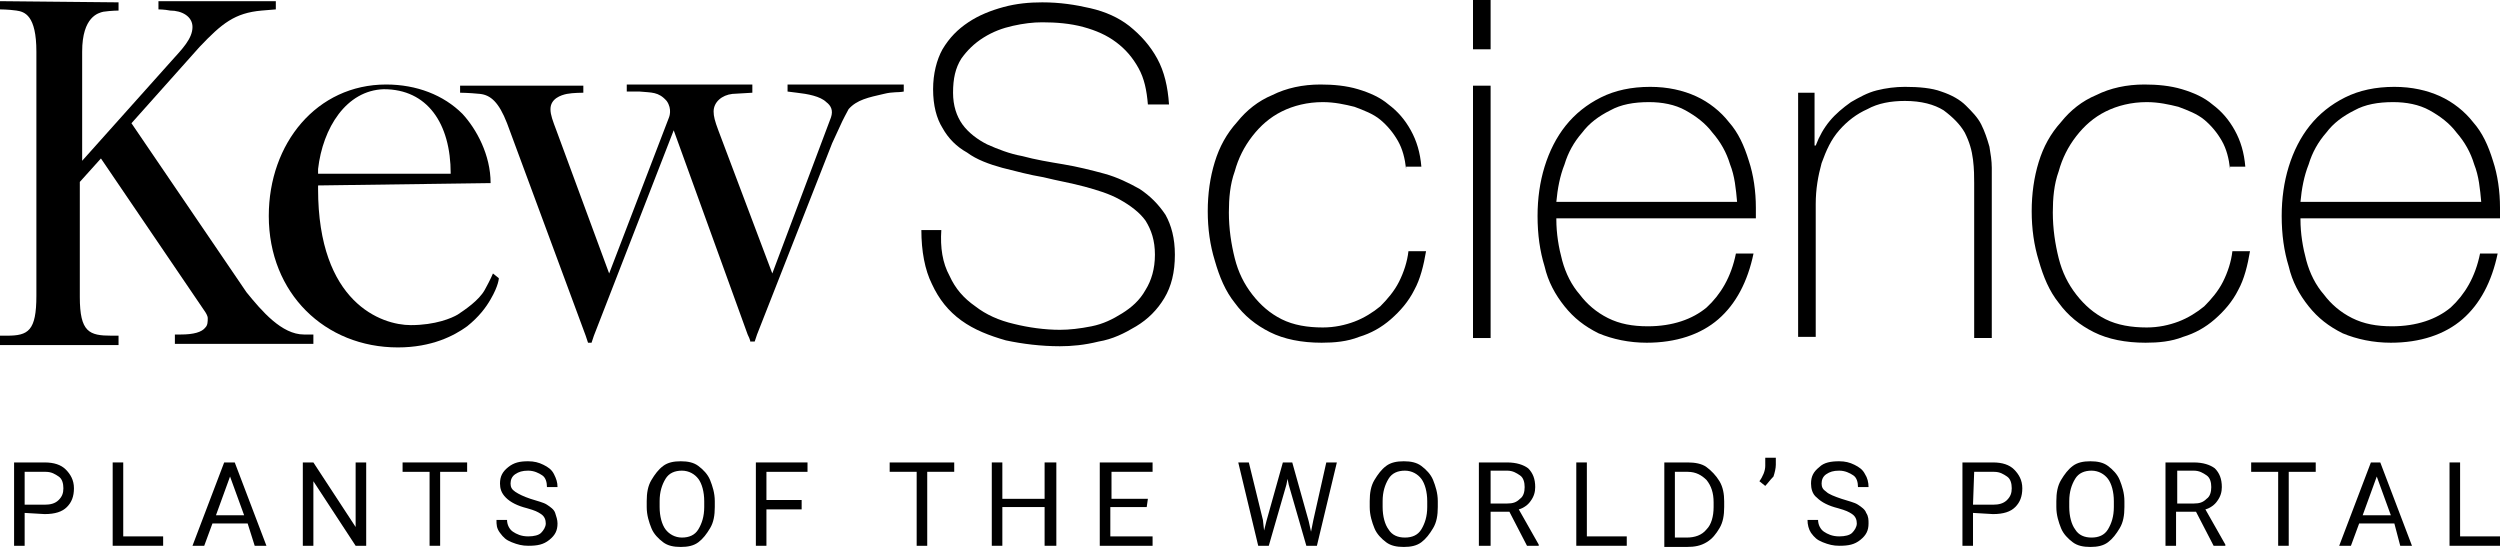
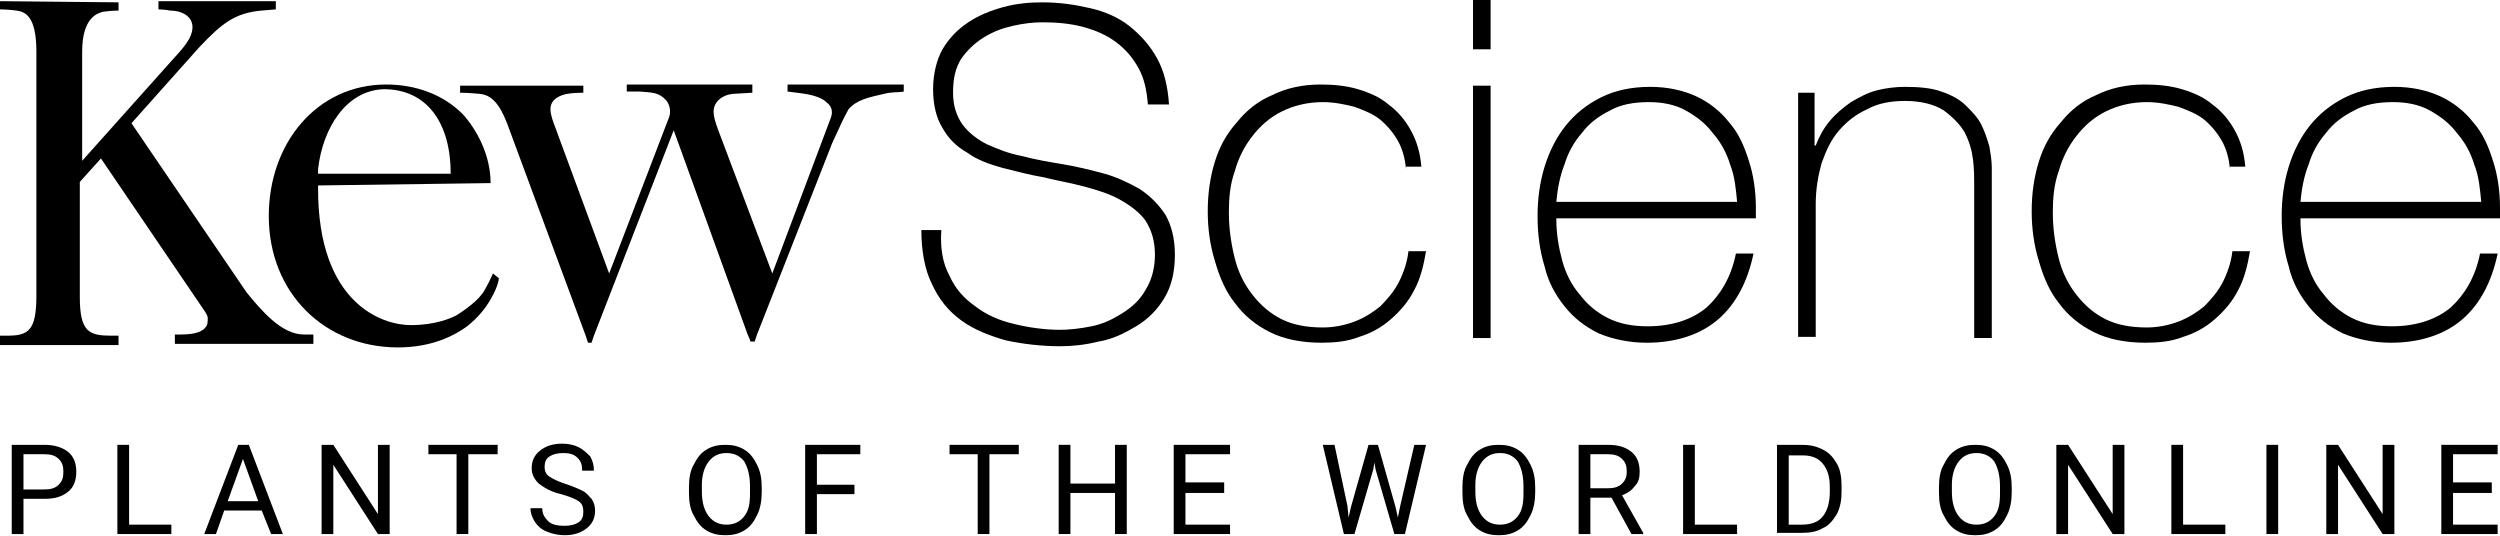
- <svg xmlns="http://www.w3.org/2000/svg" version="1.1" id="Layer_1" x="0px" y="0px" viewBox="-373 257.4 213 46.6" style="enable-background:new -373 257.4 213 46.6;" xml:space="preserve">
-   <path d="M-331.2,273c0-2.4-1.2-4.6-2.4-5.9c-1.6-1.6-3.9-2.5-6.5-2.5c-5.9,0-10,5-10,11.2c0,6.6,4.8,11.2,11,11.2  c2.9,0,4.8-1,5.9-1.8c1-0.8,1.6-1.6,2-2.3c0.7-1.2,0.7-1.8,0.7-1.8l-0.5-0.4c0,0-0.2,0.5-0.7,1.4c-0.5,0.9-1.7,1.7-2.3,2.1  c-0.5,0.3-1.9,0.9-4,0.9c-2.5,0-7.9-1.9-7.9-11.6v-0.3L-331.2,273L-331.2,273 M-334.6,272.2h-11.3v-0.4c0.4-3.5,2.4-6.7,5.6-6.8  C-336.6,265-334.6,267.9-334.6,272.2" />
-   <path d="M-305.9,264.6v0.6l0.8,0.1c0.9,0.1,2,0.3,2.5,0.8c0.4,0.3,0.6,0.7,0.4,1.3l-5,13.3l-4.6-12.2c-0.3-0.8-0.4-1.2-0.4-1.6  c0-0.8,0.7-1.4,1.6-1.5l1.7-0.1v-0.7h-10.7v0.6h1.1c1,0.1,1.6,0,2.3,0.8c0.5,0.7,0.2,1.4,0.2,1.4l-5.1,13.3l-4.5-12.2  c-0.3-0.8-0.5-1.3-0.5-1.8c0-0.9,0.9-1.2,1.4-1.3s1.4-0.1,1.4-0.1v-0.6h-10.5v0.6c0,0,0.7,0,1.7,0.1c0.9,0.1,1.6,0.7,2.3,2.5  l6.7,18.1l0.2,0.6h0.3l0.2-0.6l6.8-17.5l6.3,17.4c0,0,0.3,0.6,0.2,0.6h0.4l0.2-0.6l6.4-16.3l0.6-1.3c0.4-0.9,0.6-1.2,0.8-1.6  c0.7-0.8,1.7-1,3-1.3c0.8-0.2,1.2-0.1,1.7-0.2v-0.6H-305.9z" />
-   <path d="M-347.1,285.9c-1.9,0-3.6-2-4.9-3.6l-9.8-14.4l5.8-6.5c1.9-2,3-2.9,5.3-3.1l1.2-0.1v-0.7h-10v0.7c0,0,0.5,0,1,0.1  c1,0,1.9,0.5,1.9,1.4c0,1-0.9,1.9-1.8,2.9l-7.6,8.5v-9.3c0-3,1.4-3.3,1.8-3.4c0.7-0.1,1.3-0.1,1.3-0.1v-0.7l-10.1-0.1v0.7  c0,0,0.7,0,1.4,0.1c0.7,0.1,1.7,0.4,1.7,3.5v20.8c0,3-0.7,3.4-2.5,3.4h-0.6v0.8h10.1V286h-0.6c-1.9,0-2.7-0.3-2.7-3.3v-9.8l1.8-2  l8.9,13.1c0,0,0.2,0.3,0.2,0.5c0,0.3,0,0.6-0.2,0.8c-0.3,0.4-1,0.6-2.1,0.6h-0.1c-0.3,0-0.4,0-0.4,0v0.8h11.8v-0.8H-347.1z" />
-   <path d="M-275.2,266.3c-0.1-1.2-0.3-2.2-0.8-3.1c-0.5-0.9-1.1-1.6-1.9-2.2c-0.8-0.6-1.7-1-2.8-1.3c-1.1-0.3-2.3-0.4-3.5-0.4  c-0.8,0-1.6,0.1-2.5,0.3c-0.9,0.2-1.7,0.5-2.5,1c-0.8,0.5-1.4,1.1-1.9,1.8c-0.5,0.8-0.7,1.7-0.7,2.9c0,1.1,0.3,2,0.8,2.7  c0.5,0.7,1.3,1.3,2.1,1.7c0.9,0.4,1.9,0.8,3,1c1.1,0.3,2.3,0.5,3.5,0.7c1.2,0.2,2.4,0.5,3.5,0.8c1.1,0.3,2.1,0.8,3,1.3  c0.9,0.6,1.6,1.3,2.2,2.2c0.5,0.9,0.8,2,0.8,3.4c0,1.5-0.3,2.7-0.9,3.7c-0.6,1-1.4,1.8-2.4,2.4c-1,0.6-2,1.1-3.2,1.3  c-1.2,0.3-2.3,0.4-3.3,0.4c-1.6,0-3.2-0.2-4.6-0.5c-1.4-0.4-2.7-0.9-3.8-1.7c-1.1-0.8-1.9-1.8-2.5-3.1c-0.6-1.2-0.9-2.8-0.9-4.6h1.7  c-0.1,1.5,0.1,2.8,0.7,3.9c0.5,1.1,1.2,1.9,2.2,2.6c0.9,0.7,2,1.2,3.3,1.5c1.2,0.3,2.6,0.5,3.9,0.5c0.8,0,1.7-0.1,2.7-0.3  c1-0.2,1.8-0.6,2.6-1.1c0.8-0.5,1.5-1.1,2-2c0.5-0.8,0.8-1.8,0.8-3c0-1.2-0.3-2.1-0.8-2.9c-0.5-0.7-1.3-1.3-2.2-1.8s-1.9-0.8-3-1.1  c-1.1-0.3-2.3-0.5-3.5-0.8c-1.2-0.2-2.3-0.5-3.5-0.8c-1.1-0.3-2.2-0.7-3-1.3c-0.9-0.5-1.6-1.2-2.1-2.1c-0.5-0.8-0.8-1.9-0.8-3.3  c0-1.3,0.3-2.5,0.8-3.4c0.6-1,1.3-1.7,2.2-2.3c0.9-0.6,1.9-1,3-1.3c1.1-0.3,2.2-0.4,3.3-0.4c1.5,0,2.8,0.2,4.1,0.5  c1.3,0.3,2.4,0.8,3.3,1.5c1,0.8,1.8,1.7,2.4,2.8s0.9,2.4,1,3.9H-275.2z" />
-   <path d="M-253.2,271.8c-0.1-0.9-0.3-1.7-0.7-2.4s-0.9-1.3-1.5-1.8s-1.4-0.8-2.2-1.1c-0.8-0.2-1.7-0.4-2.7-0.4  c-1.3,0-2.5,0.3-3.5,0.8s-1.8,1.2-2.5,2.1s-1.2,1.9-1.5,3c-0.4,1.1-0.5,2.3-0.5,3.5c0,1.4,0.2,2.7,0.5,3.9s0.8,2.2,1.5,3.1  s1.5,1.6,2.5,2.1s2.2,0.7,3.5,0.7c1,0,1.9-0.2,2.7-0.5c0.8-0.3,1.6-0.8,2.2-1.3c0.6-0.6,1.2-1.3,1.6-2.1c0.4-0.8,0.7-1.7,0.8-2.6  h1.5c-0.2,1.2-0.5,2.4-1,3.3c-0.5,1-1.2,1.8-2,2.5c-0.8,0.7-1.7,1.2-2.7,1.5c-1,0.4-2.1,0.5-3.2,0.5c-1.7,0-3.2-0.3-4.4-0.9  c-1.2-0.6-2.2-1.4-3-2.5c-0.8-1-1.3-2.2-1.7-3.6c-0.4-1.3-0.6-2.7-0.6-4.2s0.2-2.9,0.6-4.2c0.4-1.3,1-2.4,1.9-3.4  c0.8-1,1.8-1.8,3-2.3c1.2-0.6,2.6-0.9,4.1-0.9c1.1,0,2.2,0.1,3.2,0.4c1,0.3,1.9,0.7,2.6,1.3c0.8,0.6,1.4,1.3,1.9,2.2  s0.8,1.9,0.9,3.1h-1.3V271.8z" />
-   <path d="M-247.5,257.4h1.5v4.2h-1.5V257.4z M-247.5,264.7h1.5v21.5h-1.5V264.7z" />
-   <path d="M-240.4,275.9v0.2c0,1.2,0.2,2.4,0.5,3.5c0.3,1.1,0.8,2.1,1.5,2.9c0.6,0.8,1.4,1.5,2.4,2s2.1,0.7,3.4,0.7  c2.1,0,3.8-0.6,5-1.6c1.2-1.1,2.1-2.6,2.5-4.6h1.5c-0.5,2.4-1.5,4.3-3,5.6c-1.5,1.3-3.6,2-6.1,2c-1.5,0-2.9-0.3-4.1-0.8  c-1.2-0.6-2.1-1.3-2.9-2.3c-0.8-1-1.4-2.1-1.7-3.4c-0.4-1.3-0.6-2.7-0.6-4.3c0-1.5,0.2-2.9,0.6-4.2c0.4-1.3,1-2.5,1.8-3.5  s1.8-1.8,3-2.4c1.2-0.6,2.6-0.9,4.2-0.9c1.5,0,2.8,0.3,3.9,0.8c1.1,0.5,2.1,1.3,2.8,2.2c0.8,0.9,1.3,2,1.7,3.3  c0.4,1.2,0.6,2.6,0.6,4c0,0.1,0,0.3,0,0.5c0,0.2,0,0.3,0,0.4h-17V275.9z M-225,274.6c-0.1-1.1-0.2-2.2-0.6-3.2  c-0.3-1-0.8-1.9-1.5-2.7c-0.6-0.8-1.4-1.4-2.3-1.9c-0.9-0.5-2-0.7-3.1-0.7c-1.3,0-2.4,0.2-3.3,0.7c-1,0.5-1.8,1.1-2.4,1.9  c-0.7,0.8-1.2,1.7-1.5,2.7c-0.4,1-0.6,2.1-0.7,3.2H-225z" />
-   <path d="M-219.9,265.3h1.5v4.5h0.1c0.3-0.8,0.7-1.5,1.2-2.1c0.5-0.6,1.1-1.1,1.8-1.6c0.7-0.4,1.4-0.8,2.2-1c0.8-0.2,1.6-0.3,2.4-0.3  c1.2,0,2.3,0.1,3.1,0.4c0.9,0.3,1.6,0.7,2.1,1.2s1,1,1.3,1.6s0.5,1.2,0.7,1.9c0.1,0.6,0.2,1.2,0.2,1.8c0,0.6,0,1.1,0,1.5v13h-1.5  V273c0-0.5,0-1.2-0.1-2c-0.1-0.8-0.3-1.5-0.7-2.3c-0.4-0.7-1-1.3-1.8-1.9c-0.8-0.5-1.9-0.8-3.3-0.8c-1.2,0-2.3,0.2-3.2,0.7  c-0.9,0.4-1.7,1-2.4,1.8c-0.7,0.8-1.1,1.7-1.5,2.8c-0.3,1.1-0.5,2.2-0.5,3.5v11.3h-1.5v-20.8H-219.9z" />
-   <path d="M-183,271.8c-0.1-0.9-0.3-1.7-0.7-2.4s-0.9-1.3-1.5-1.8s-1.4-0.8-2.2-1.1c-0.8-0.2-1.7-0.4-2.7-0.4c-1.3,0-2.5,0.3-3.5,0.8  s-1.8,1.2-2.5,2.1s-1.2,1.9-1.5,3c-0.4,1.1-0.5,2.3-0.5,3.5c0,1.4,0.2,2.7,0.5,3.9s0.8,2.2,1.5,3.1s1.5,1.6,2.5,2.1s2.2,0.7,3.5,0.7  c1,0,1.9-0.2,2.7-0.5c0.8-0.3,1.6-0.8,2.2-1.3c0.6-0.6,1.2-1.3,1.6-2.1c0.4-0.8,0.7-1.7,0.8-2.6h1.5c-0.2,1.2-0.5,2.4-1,3.3  c-0.5,1-1.2,1.8-2,2.5c-0.8,0.7-1.7,1.2-2.7,1.5c-1,0.4-2.1,0.5-3.2,0.5c-1.7,0-3.2-0.3-4.4-0.9c-1.2-0.6-2.2-1.4-3-2.5  c-0.8-1-1.3-2.2-1.7-3.6c-0.4-1.3-0.6-2.7-0.6-4.2s0.2-2.9,0.6-4.2c0.4-1.3,1-2.4,1.9-3.4c0.8-1,1.8-1.8,3-2.3  c1.2-0.6,2.6-0.9,4.1-0.9c1.1,0,2.2,0.1,3.2,0.4c1,0.3,1.9,0.7,2.6,1.3c0.8,0.6,1.4,1.3,1.9,2.2s0.8,1.9,0.9,3.1h-1.3V271.8z" />
-   <path d="M-177,275.9v0.2c0,1.2,0.2,2.4,0.5,3.5c0.3,1.1,0.8,2.1,1.5,2.9c0.6,0.8,1.4,1.5,2.4,2s2.1,0.7,3.4,0.7c2.1,0,3.8-0.6,5-1.6  c1.2-1.1,2.1-2.6,2.5-4.6h1.5c-0.5,2.4-1.5,4.3-3,5.6c-1.5,1.3-3.6,2-6.1,2c-1.5,0-2.9-0.3-4.1-0.8c-1.2-0.6-2.1-1.3-2.9-2.3  c-0.8-1-1.4-2.1-1.7-3.4c-0.4-1.3-0.6-2.7-0.6-4.3c0-1.5,0.2-2.9,0.6-4.2c0.4-1.3,1-2.5,1.8-3.5s1.8-1.8,3-2.4  c1.2-0.6,2.6-0.9,4.2-0.9c1.5,0,2.8,0.3,3.9,0.8c1.1,0.5,2.1,1.3,2.8,2.2c0.8,0.9,1.3,2,1.7,3.3c0.4,1.2,0.6,2.6,0.6,4  c0,0.1,0,0.3,0,0.5c0,0.2,0,0.3,0,0.4h-17V275.9z M-161.6,274.6c-0.1-1.1-0.2-2.2-0.6-3.2c-0.3-1-0.8-1.9-1.5-2.7  c-0.6-0.8-1.4-1.4-2.3-1.9c-0.9-0.5-2-0.7-3.1-0.7c-1.3,0-2.4,0.2-3.3,0.7c-1,0.5-1.8,1.1-2.4,1.9c-0.7,0.8-1.2,1.7-1.5,2.7  c-0.4,1-0.6,2.1-0.7,3.2H-161.6z" />
+ <svg xmlns="http://www.w3.org/2000/svg" version="1.1" id="Layer_1" x="0px" y="0px" viewBox="0 0 213 45.6" style="enable-background:new 0 0 213 45.6;" xml:space="preserve">
  <g>
-     <path d="M-370.9,301.1v2.8h-0.9v-7.1h2.6c0.8,0,1.4,0.2,1.8,0.6s0.7,0.9,0.7,1.6c0,0.7-0.2,1.2-0.6,1.6c-0.4,0.4-1,0.6-1.9,0.6   L-370.9,301.1L-370.9,301.1z M-370.9,300.4h1.7c0.5,0,0.9-0.1,1.2-0.4c0.3-0.3,0.4-0.6,0.4-1c0-0.4-0.1-0.8-0.4-1   c-0.3-0.2-0.6-0.4-1.1-0.4h-1.8V300.4z" />
-     <path d="M-362.5,303.1h3.4v0.8h-4.3v-7.1h0.9V303.1z" />
-     <path d="M-351.9,302h-3l-0.7,1.9h-1l2.7-7.1h0.9l2.7,7.1h-1L-351.9,302z M-354.6,301.3h2.4l-1.2-3.3L-354.6,301.3z" />
-     <path d="M-341.8,303.9h-0.9l-3.6-5.5v5.5h-0.9v-7.1h0.9l3.6,5.5v-5.5h0.9V303.9z" />
-     <path d="M-333.2,297.6h-2.3v6.3h-0.9v-6.3h-2.3v-0.8h5.5V297.6z" />
-     <path d="M-328.1,300.7c-0.8-0.2-1.4-0.5-1.8-0.9s-0.5-0.8-0.5-1.2c0-0.6,0.2-1,0.7-1.4s1-0.5,1.7-0.5c0.5,0,0.9,0.1,1.3,0.3   c0.4,0.2,0.7,0.4,0.9,0.8c0.2,0.4,0.3,0.7,0.3,1.1h-0.9c0-0.4-0.1-0.8-0.4-1c-0.3-0.2-0.7-0.4-1.2-0.4s-0.8,0.1-1.1,0.3   c-0.3,0.2-0.4,0.5-0.4,0.8c0,0.3,0.1,0.5,0.4,0.7c0.3,0.2,0.7,0.4,1.3,0.6c0.6,0.2,1.1,0.3,1.4,0.5c0.3,0.2,0.6,0.4,0.7,0.7   c0.1,0.3,0.2,0.6,0.2,0.9c0,0.6-0.2,1-0.7,1.4s-1,0.5-1.8,0.5c-0.5,0-0.9-0.1-1.4-0.3c-0.5-0.2-0.7-0.4-1-0.8   c-0.3-0.4-0.3-0.7-0.3-1.1h0.9c0,0.4,0.2,0.8,0.5,1c0.3,0.2,0.7,0.4,1.3,0.4c0.5,0,0.9-0.1,1.1-0.3c0.2-0.2,0.4-0.5,0.4-0.8   c0-0.3-0.1-0.6-0.4-0.8C-327.2,301-327.4,300.9-328.1,300.7z" />
-     <path d="M-312.1,300.6c0,0.7-0.1,1.3-0.4,1.8s-0.6,0.9-1,1.2c-0.4,0.3-0.9,0.4-1.5,0.4s-1.1-0.1-1.5-0.4c-0.4-0.3-0.8-0.7-1-1.2   s-0.4-1.1-0.4-1.8v-0.5c0-0.7,0.1-1.3,0.4-1.8s0.6-0.9,1-1.2c0.4-0.3,0.9-0.4,1.5-0.4s1.1,0.1,1.5,0.4c0.4,0.3,0.8,0.7,1,1.2   s0.4,1.1,0.4,1.8V300.6z M-313,300.1c0-0.8-0.2-1.5-0.5-1.9c-0.3-0.4-0.8-0.7-1.4-0.7s-1.1,0.2-1.4,0.7c-0.3,0.5-0.5,1.1-0.5,1.9   v0.5c0,0.8,0.2,1.5,0.5,1.9c0.3,0.4,0.8,0.7,1.4,0.7s1.1-0.2,1.4-0.7s0.5-1.1,0.5-1.9V300.1z" />
-     <path d="M-304.7,300.8h-3v3.1h-0.9v-7.1h4.4v0.8h-3.5v2.4h3V300.8z" />
-     <path d="M-291.7,297.6h-2.3v6.3h-0.9v-6.3h-2.3v-0.8h5.5C-291.7,296.8-291.7,297.6-291.7,297.6z" />
-     <path d="M-283,303.9h-1v-3.3h-3.6v3.3h-0.9v-7.1h0.9v3.1h3.6v-3.1h1V303.9z" />
-     <path d="M-275.3,300.6h-3.1v2.5h3.6v0.8h-4.5v-7.1h4.5v0.8h-3.5v2.3h3.1L-275.3,300.6L-275.3,300.6z" />
-     <path d="M-265.4,301.7l0.1,0.9l0.2-0.8l1.4-5h0.8l1.4,5l0.2,0.9l0.2-1l1.1-4.9h0.9l-1.7,7.1h-0.9l-1.5-5.2l-0.1-0.5l-0.1,0.5   l-1.5,5.2h-0.9l-1.7-7.1h0.9L-265.4,301.7z" />
-     <path d="M-250.5,300.6c0,0.7-0.1,1.3-0.4,1.8c-0.3,0.5-0.6,0.9-1,1.2c-0.4,0.3-0.9,0.4-1.5,0.4c-0.6,0-1.1-0.1-1.5-0.4   c-0.4-0.3-0.8-0.7-1-1.2c-0.2-0.5-0.4-1.1-0.4-1.8v-0.5c0-0.7,0.1-1.3,0.4-1.8c0.3-0.5,0.6-0.9,1-1.2c0.4-0.3,0.9-0.4,1.5-0.4   c0.6,0,1.1,0.1,1.5,0.4c0.4,0.3,0.8,0.7,1,1.2c0.2,0.5,0.4,1.1,0.4,1.8V300.6z M-251.4,300.1c0-0.8-0.2-1.5-0.5-1.9   c-0.3-0.4-0.8-0.7-1.4-0.7s-1.1,0.2-1.4,0.7c-0.3,0.5-0.5,1.1-0.5,1.9v0.5c0,0.8,0.2,1.5,0.5,1.9c0.3,0.5,0.8,0.7,1.4,0.7   s1.1-0.2,1.4-0.7c0.3-0.5,0.5-1.1,0.5-1.9V300.1z" />
-     <path d="M-244.4,301h-1.6v2.9h-1v-7.1h2.4c0.8,0,1.4,0.2,1.8,0.5c0.4,0.4,0.6,0.9,0.6,1.6c0,0.4-0.1,0.8-0.4,1.2   c-0.2,0.3-0.6,0.6-1,0.7l1.7,3v0.1h-1L-244.4,301z M-246,300.3h1.4c0.5,0,0.8-0.1,1.1-0.4c0.3-0.2,0.4-0.6,0.4-1s-0.1-0.8-0.4-1   c-0.3-0.2-0.6-0.4-1.1-0.4h-1.4V300.3z" />
-     <path d="M-237.8,303.1h3.4v0.8h-4.3v-7.1h0.9L-237.8,303.1L-237.8,303.1z" />
-     <path d="M-231.2,303.9v-7.1h2c0.6,0,1.2,0.1,1.6,0.4c0.4,0.3,0.8,0.7,1.1,1.2s0.4,1.1,0.4,1.7v0.5c0,0.7-0.1,1.3-0.4,1.8   c-0.3,0.5-0.6,0.9-1.1,1.2c-0.5,0.3-1,0.4-1.7,0.4h-1.9V303.9z M-230.3,297.6v5.6h1c0.7,0,1.3-0.2,1.7-0.7c0.4-0.4,0.6-1.1,0.6-1.9   v-0.4c0-0.8-0.2-1.4-0.6-1.9c-0.4-0.4-0.9-0.7-1.6-0.7C-229.2,297.6-230.3,297.6-230.3,297.6z" />
-     <path d="M-222.6,298.8l-0.5-0.4c0.3-0.4,0.5-0.9,0.5-1.3v-0.7h0.9v0.6c0,0.3-0.1,0.7-0.2,1C-222.2,298.3-222.4,298.6-222.6,298.8z" />
-     <path d="M-216.4,300.7c-0.8-0.2-1.4-0.5-1.8-0.9c-0.4-0.3-0.5-0.8-0.5-1.2c0-0.6,0.2-1,0.7-1.4c0.4-0.4,1-0.5,1.7-0.5   c0.5,0,0.9,0.1,1.3,0.3c0.4,0.2,0.7,0.4,0.9,0.8c0.2,0.3,0.3,0.7,0.3,1.1h-0.9c0-0.4-0.1-0.8-0.4-1c-0.3-0.2-0.7-0.4-1.2-0.4   s-0.8,0.1-1.1,0.3s-0.4,0.5-0.4,0.8c0,0.3,0.1,0.5,0.4,0.7c0.2,0.2,0.7,0.4,1.3,0.6c0.6,0.2,1.1,0.3,1.4,0.5   c0.3,0.2,0.6,0.4,0.7,0.7c0.2,0.3,0.2,0.6,0.2,0.9c0,0.6-0.2,1-0.7,1.4s-1,0.5-1.8,0.5c-0.5,0-0.9-0.1-1.4-0.3   c-0.5-0.2-0.7-0.4-1-0.8c-0.2-0.3-0.3-0.7-0.3-1.1h0.9c0,0.4,0.2,0.8,0.5,1c0.3,0.2,0.7,0.4,1.3,0.4c0.5,0,0.9-0.1,1.1-0.3   s0.4-0.5,0.4-0.8c0-0.3-0.1-0.6-0.4-0.8C-215.5,301-215.7,300.9-216.4,300.7z" />
-     <path d="M-204.9,301.1v2.8h-0.9v-7.1h2.6c0.8,0,1.4,0.2,1.8,0.6c0.4,0.4,0.7,0.9,0.7,1.6c0,0.7-0.2,1.2-0.6,1.6   c-0.4,0.4-1,0.6-1.9,0.6L-204.9,301.1L-204.9,301.1z M-204.9,300.4h1.7c0.5,0,0.9-0.1,1.2-0.4c0.3-0.3,0.4-0.6,0.4-1   c0-0.4-0.1-0.8-0.4-1c-0.3-0.2-0.6-0.4-1.1-0.4h-1.7L-204.9,300.4L-204.9,300.4z" />
-     <path d="M-192,300.6c0,0.7-0.1,1.3-0.4,1.8s-0.6,0.9-1,1.2c-0.4,0.3-0.9,0.4-1.5,0.4s-1.1-0.1-1.5-0.4c-0.4-0.3-0.8-0.7-1-1.2   s-0.4-1.1-0.4-1.8v-0.5c0-0.7,0.1-1.3,0.4-1.8s0.6-0.9,1-1.2c0.4-0.3,0.9-0.4,1.5-0.4s1.1,0.1,1.5,0.4c0.4,0.3,0.8,0.7,1,1.2   s0.4,1.1,0.4,1.8V300.6z M-192.9,300.1c0-0.8-0.2-1.5-0.5-1.9c-0.3-0.4-0.8-0.7-1.4-0.7c-0.6,0-1.1,0.2-1.4,0.7   c-0.3,0.5-0.5,1.1-0.5,1.9v0.5c0,0.8,0.2,1.5,0.5,1.9c0.3,0.5,0.8,0.7,1.4,0.7c0.6,0,1.1-0.2,1.4-0.7s0.5-1.1,0.5-1.9V300.1z" />
-     <path d="M-185.9,301h-1.7v2.9h-0.9v-7.1h2.4c0.8,0,1.4,0.2,1.8,0.5c0.4,0.4,0.6,0.9,0.6,1.6c0,0.4-0.1,0.8-0.4,1.2   c-0.2,0.3-0.6,0.6-1,0.7l1.7,3v0.1h-1L-185.9,301z M-187.5,300.3h1.4c0.5,0,0.8-0.1,1.1-0.4c0.3-0.2,0.4-0.6,0.4-1s-0.1-0.8-0.4-1   c-0.3-0.2-0.6-0.4-1.1-0.4h-1.4V300.3z" />
-     <path d="M-175.7,297.6h-2.3v6.3h-0.9v-6.3h-2.3v-0.8h5.5V297.6z" />
-     <path d="M-169,302h-3l-0.7,1.9h-1l2.7-7.1h0.8l2.7,7.1h-1L-169,302z M-171.7,301.3h2.4l-1.2-3.3L-171.7,301.3z" />
-     <path d="M-163.4,303.1h3.4v0.8h-4.3v-7.1h0.9L-163.4,303.1L-163.4,303.1z" />
+     <path d="M2,42.5v3H1v-7.6h2.8c0.8,0,1.5,0.2,2,0.6c0.5,0.4,0.7,1,0.7,1.7c0,0.7-0.2,1.3-0.7,1.7c-0.5,0.4-1.1,0.6-2,0.6H2z M2,41.7   h1.8c0.5,0,0.9-0.1,1.2-0.4c0.3-0.3,0.4-0.6,0.4-1.1c0-0.5-0.1-0.8-0.4-1.1c-0.3-0.3-0.7-0.4-1.2-0.4H2V41.7z" />
+     <path d="M11,44.7h3.6v0.8H10v-7.6h1V44.7z" />
+     <path d="M22.3,43.5h-3.2l-0.7,2h-1l2.9-7.6h0.9l2.9,7.6h-1L22.3,43.5z M19.4,42.7H22l-1.3-3.6L19.4,42.7z" />
+     <path d="M33.2,45.5h-1l-3.8-5.9v5.9h-1v-7.6h1l3.8,5.9v-5.9h1V45.5z" />
+     <path d="M42.3,38.7h-2.4v6.8h-1v-6.8h-2.4v-0.8h5.9V38.7z" />
+     <path d="M47.8,42.1c-0.9-0.2-1.5-0.6-1.9-0.9c-0.4-0.4-0.6-0.8-0.6-1.3c0-0.6,0.2-1.1,0.7-1.5c0.5-0.4,1.1-0.6,1.9-0.6   c0.5,0,1,0.1,1.4,0.3c0.4,0.2,0.7,0.5,1,0.8c0.2,0.4,0.3,0.7,0.3,1.2h-1c0-0.5-0.1-0.8-0.4-1.1c-0.3-0.3-0.7-0.4-1.2-0.4   c-0.5,0-0.9,0.1-1.2,0.3c-0.3,0.2-0.4,0.5-0.4,0.9c0,0.3,0.1,0.6,0.4,0.8c0.3,0.2,0.7,0.4,1.3,0.6c0.6,0.2,1.1,0.4,1.5,0.6   c0.4,0.2,0.6,0.5,0.8,0.7c0.2,0.3,0.3,0.6,0.3,1c0,0.6-0.2,1.1-0.7,1.5c-0.5,0.4-1.1,0.6-1.9,0.6c-0.5,0-1-0.1-1.5-0.3   c-0.5-0.2-0.8-0.5-1-0.8c-0.2-0.3-0.4-0.7-0.4-1.2h1c0,0.5,0.2,0.8,0.5,1.1c0.3,0.3,0.8,0.4,1.4,0.4c0.5,0,0.9-0.1,1.2-0.3   c0.3-0.2,0.4-0.5,0.4-0.9s-0.1-0.7-0.4-0.9S48.5,42.3,47.8,42.1z" />
+     <path d="M64.9,41.9c0,0.7-0.1,1.4-0.4,2c-0.3,0.6-0.6,1-1.1,1.3c-0.5,0.3-1,0.4-1.6,0.4c-0.6,0-1.1-0.1-1.6-0.4   c-0.5-0.3-0.8-0.7-1.1-1.3c-0.3-0.5-0.4-1.2-0.4-1.9v-0.5c0-0.7,0.1-1.4,0.4-1.9c0.3-0.6,0.6-1,1.1-1.3c0.5-0.3,1-0.4,1.6-0.4   c0.6,0,1.1,0.1,1.6,0.4c0.5,0.3,0.8,0.7,1.1,1.3c0.3,0.6,0.4,1.2,0.4,2V41.9z M63.9,41.4c0-0.9-0.2-1.6-0.5-2.1   c-0.4-0.5-0.9-0.7-1.5-0.7c-0.6,0-1.1,0.2-1.5,0.7c-0.4,0.5-0.6,1.2-0.6,2v0.6c0,0.9,0.2,1.6,0.6,2.1c0.4,0.5,0.9,0.7,1.5,0.7   c0.6,0,1.1-0.2,1.5-0.7c0.4-0.5,0.5-1.1,0.5-2V41.4z" />
+     <path d="M72.8,42.1h-3.2v3.4h-1v-7.6h4.7v0.8h-3.7v2.6h3.2V42.1z" />
+     <path d="M86.7,38.7h-2.4v6.8h-1v-6.8h-2.4v-0.8h5.9V38.7z" />
+     <path d="M96,45.5h-1V42h-3.8v3.5h-1v-7.6h1v3.3H95v-3.3h1V45.5z" />
+     <path d="M104.3,42H101v2.7h3.8v0.8H100v-7.6h4.8v0.8H101v2.4h3.3V42z" />
+     <path d="M114.8,43.1l0.1,1l0.2-0.9l1.5-5.3h0.8l1.5,5.3l0.2,0.9l0.2-1l1.2-5.2h1l-1.8,7.6h-0.9l-1.6-5.5l-0.1-0.6l-0.1,0.6   l-1.6,5.5h-0.9l-1.8-7.6h1L114.8,43.1z" />
+     <path d="M130.8,41.9c0,0.7-0.1,1.4-0.4,2c-0.3,0.6-0.6,1-1.1,1.3c-0.5,0.3-1,0.4-1.6,0.4c-0.6,0-1.1-0.1-1.6-0.4   c-0.5-0.3-0.8-0.7-1.1-1.3c-0.3-0.5-0.4-1.2-0.4-1.9v-0.5c0-0.7,0.1-1.4,0.4-1.9c0.3-0.6,0.6-1,1.1-1.3c0.5-0.3,1-0.4,1.6-0.4   c0.6,0,1.1,0.1,1.6,0.4c0.5,0.3,0.8,0.7,1.1,1.3c0.3,0.6,0.4,1.2,0.4,2V41.9z M129.8,41.4c0-0.9-0.2-1.6-0.5-2.1   c-0.4-0.5-0.9-0.7-1.5-0.7c-0.6,0-1.1,0.2-1.5,0.7c-0.4,0.5-0.6,1.2-0.6,2v0.6c0,0.9,0.2,1.6,0.6,2.1c0.4,0.5,0.9,0.7,1.5,0.7   c0.6,0,1.1-0.2,1.5-0.7c0.4-0.5,0.5-1.1,0.5-2V41.4z" />
+     <path d="M137.3,42.4h-1.8v3.1h-1v-7.6h2.5c0.9,0,1.5,0.2,2,0.6c0.5,0.4,0.7,1,0.7,1.7c0,0.5-0.1,0.9-0.4,1.2   c-0.3,0.4-0.6,0.6-1.1,0.8l1.8,3.2v0.1H139L137.3,42.4z M135.5,41.6h1.5c0.5,0,0.9-0.1,1.2-0.4c0.3-0.3,0.4-0.6,0.4-1   c0-0.5-0.1-0.8-0.4-1.1c-0.3-0.3-0.7-0.4-1.2-0.4h-1.5V41.6z" />
+     <path d="M144.4,44.7h3.6v0.8h-4.6v-7.6h1V44.7z" />
+     <path d="M151.4,45.5v-7.6h2.1c0.7,0,1.2,0.1,1.8,0.4s0.9,0.7,1.2,1.2c0.3,0.5,0.4,1.2,0.4,1.9v0.5c0,0.7-0.1,1.3-0.4,1.9   c-0.3,0.5-0.7,1-1.2,1.2c-0.5,0.3-1.1,0.4-1.8,0.4H151.4z M152.4,38.7v6h1.1c0.8,0,1.4-0.2,1.8-0.7c0.4-0.5,0.6-1.2,0.6-2.1v-0.4   c0-0.9-0.2-1.5-0.6-2c-0.4-0.5-1-0.7-1.7-0.7H152.4z" />
+     <path d="M171.4,41.9c0,0.7-0.1,1.4-0.4,2c-0.3,0.6-0.6,1-1.1,1.3c-0.5,0.3-1,0.4-1.6,0.4c-0.6,0-1.1-0.1-1.6-0.4   c-0.5-0.3-0.8-0.7-1.1-1.3c-0.3-0.5-0.4-1.2-0.4-1.9v-0.5c0-0.7,0.1-1.4,0.4-1.9c0.3-0.6,0.6-1,1.1-1.3c0.5-0.3,1-0.4,1.6-0.4   c0.6,0,1.1,0.1,1.6,0.4c0.5,0.3,0.8,0.7,1.1,1.3c0.3,0.6,0.4,1.2,0.4,2V41.9z M170.4,41.4c0-0.9-0.2-1.6-0.5-2.1   c-0.4-0.5-0.9-0.7-1.5-0.7c-0.6,0-1.1,0.2-1.5,0.7c-0.4,0.5-0.6,1.2-0.6,2v0.6c0,0.9,0.2,1.6,0.6,2.1c0.4,0.5,0.9,0.7,1.5,0.7   c0.6,0,1.1-0.2,1.5-0.7c0.4-0.5,0.5-1.1,0.5-2V41.4z" />
+     <path d="M181,45.5h-1l-3.8-5.9v5.9h-1v-7.6h1l3.8,5.9v-5.9h1V45.5z" />
+     <path d="M186,44.7h3.6v0.8H185v-7.6h1V44.7z" />
+     <path d="M194.1,45.5h-1v-7.6h1V45.5z" />
+     <path d="M204,45.5h-1l-3.8-5.9v5.9h-1v-7.6h1l3.8,5.9v-5.9h1V45.5z" />
+     <path d="M212.3,42H209v2.7h3.8v0.8H208v-7.6h4.8v0.8H209v2.4h3.3V42z" />
  </g>
+   <path d="M41.8,15.6c0-2.4-1.2-4.6-2.4-5.9c-1.6-1.6-3.9-2.5-6.5-2.5c-5.9,0-10,5-10,11.2c0,6.6,4.8,11.2,11,11.2  c2.9,0,4.8-1,5.9-1.8c1-0.8,1.6-1.6,2-2.3c0.7-1.2,0.7-1.8,0.7-1.8L42,23.3c0,0-0.2,0.5-0.7,1.4s-1.7,1.7-2.3,2.1  c-0.5,0.3-1.9,0.9-4,0.9c-2.5,0-7.9-1.9-7.9-11.6v-0.3L41.8,15.6L41.8,15.6 M38.4,14.8H27.1v-0.4c0.4-3.5,2.4-6.7,5.6-6.8  C36.4,7.6,38.4,10.5,38.4,14.8" />
+   <path d="M67.1,7.2v0.6l0.8,0.1c0.9,0.1,2,0.3,2.5,0.8C70.8,9,71,9.4,70.8,10l-5,13.3l-4.6-12.2c-0.3-0.8-0.4-1.2-0.4-1.6  c0-0.8,0.7-1.4,1.6-1.5l1.7-0.1V7.2H53.4v0.6h1.1c1,0.1,1.6,0,2.3,0.8C57.3,9.3,57,10,57,10l-5.1,13.3l-4.5-12.2  c-0.3-0.8-0.5-1.3-0.5-1.8c0-0.9,0.9-1.2,1.4-1.3c0.5-0.1,1.4-0.1,1.4-0.1V7.3H39.2v0.6c0,0,0.7,0,1.7,0.1c0.9,0.1,1.6,0.7,2.3,2.5  l6.7,18.1l0.2,0.6h0.3l0.2-0.6l6.8-17.5l6.3,17.4c0,0,0.3,0.6,0.2,0.6h0.4l0.2-0.6l6.4-16.3l0.6-1.3c0.4-0.9,0.6-1.2,0.8-1.6  c0.7-0.8,1.7-1,3-1.3c0.8-0.2,1.2-0.1,1.7-0.2V7.2L67.1,7.2L67.1,7.2z" />
+   <path d="M25.9,28.5c-1.9,0-3.6-2-4.9-3.6l-9.8-14.4L17,4c1.9-2,3-2.9,5.3-3.1l1.2-0.1V0.1h-10v0.7c0,0,0.5,0,1,0.1  c1,0,1.9,0.5,1.9,1.4c0,1-0.9,1.9-1.8,2.9L7,13.7V4.4c0-3,1.4-3.3,1.8-3.4c0.7-0.1,1.3-0.1,1.3-0.1V0.2L0,0.1v0.7c0,0,0.7,0,1.4,0.1  C2.1,1,3.1,1.3,3.1,4.4v20.8c0,3-0.7,3.4-2.5,3.4H0v0.8h10.1v-0.8H9.5c-1.9,0-2.7-0.3-2.7-3.3v-9.8l1.8-2l8.9,13.1  c0,0,0.2,0.3,0.2,0.5c0,0.3,0,0.6-0.2,0.8c-0.3,0.4-1,0.6-2.1,0.6h-0.1c-0.3,0-0.4,0-0.4,0v0.8h11.8v-0.8L25.9,28.5L25.9,28.5z" />
+   <path d="M97.8,8.9c-0.1-1.2-0.3-2.2-0.8-3.1s-1.1-1.6-1.9-2.2s-1.7-1-2.8-1.3C91.2,2,90,1.9,88.8,1.9c-0.8,0-1.6,0.1-2.5,0.3  c-0.9,0.2-1.7,0.5-2.5,1S82.4,4.3,81.9,5c-0.5,0.8-0.7,1.7-0.7,2.9c0,1.1,0.3,2,0.8,2.7s1.3,1.3,2.1,1.7c0.9,0.4,1.9,0.8,3,1  c1.1,0.3,2.3,0.5,3.5,0.7s2.4,0.5,3.5,0.8s2.1,0.8,3,1.3c0.9,0.6,1.6,1.3,2.2,2.2c0.5,0.9,0.8,2,0.8,3.4c0,1.5-0.3,2.7-0.9,3.7  s-1.4,1.8-2.4,2.4s-2,1.1-3.2,1.3c-1.2,0.3-2.3,0.4-3.3,0.4c-1.6,0-3.2-0.2-4.6-0.5c-1.4-0.4-2.7-0.9-3.8-1.7  c-1.1-0.8-1.9-1.8-2.5-3.1c-0.6-1.2-0.9-2.8-0.9-4.6h1.7c-0.1,1.5,0.1,2.8,0.7,3.9c0.5,1.1,1.2,1.9,2.2,2.6c0.9,0.7,2,1.2,3.3,1.5  c1.2,0.3,2.6,0.5,3.9,0.5c0.8,0,1.7-0.1,2.7-0.3c1-0.2,1.8-0.6,2.6-1.1c0.8-0.5,1.5-1.1,2-2c0.5-0.8,0.8-1.8,0.8-3s-0.3-2.1-0.8-2.9  c-0.5-0.7-1.3-1.3-2.2-1.8s-1.9-0.8-3-1.1c-1.1-0.3-2.3-0.5-3.5-0.8c-1.2-0.2-2.3-0.5-3.5-0.8c-1.1-0.3-2.2-0.7-3-1.3  c-0.9-0.5-1.6-1.2-2.1-2.1c-0.5-0.8-0.8-1.9-0.8-3.3c0-1.3,0.3-2.5,0.8-3.4c0.6-1,1.3-1.7,2.2-2.3c0.9-0.6,1.9-1,3-1.3  s2.2-0.4,3.3-0.4c1.5,0,2.8,0.2,4.1,0.5c1.3,0.3,2.4,0.8,3.3,1.5C97.2,3,98,3.9,98.6,5s0.9,2.4,1,3.9L97.8,8.9L97.8,8.9z" />
+   <path d="M119.8,14.4c-0.1-0.9-0.3-1.7-0.7-2.4s-0.9-1.3-1.5-1.8s-1.4-0.8-2.2-1.1c-0.8-0.2-1.7-0.4-2.7-0.4c-1.3,0-2.5,0.3-3.5,0.8  s-1.8,1.2-2.5,2.1s-1.2,1.9-1.5,3c-0.4,1.1-0.5,2.3-0.5,3.5c0,1.4,0.2,2.7,0.5,3.9s0.8,2.2,1.5,3.1s1.5,1.6,2.5,2.1s2.2,0.7,3.5,0.7  c1,0,1.9-0.2,2.7-0.5c0.8-0.3,1.6-0.8,2.2-1.3c0.6-0.6,1.2-1.3,1.6-2.1c0.4-0.8,0.7-1.7,0.8-2.6h1.5c-0.2,1.2-0.5,2.4-1,3.3  c-0.5,1-1.2,1.8-2,2.5s-1.7,1.2-2.7,1.5c-1,0.4-2.1,0.5-3.2,0.5c-1.7,0-3.2-0.3-4.4-0.9c-1.2-0.6-2.2-1.4-3-2.5  c-0.8-1-1.3-2.2-1.7-3.6c-0.4-1.3-0.6-2.7-0.6-4.2s0.2-2.9,0.6-4.2c0.4-1.3,1-2.4,1.9-3.4c0.8-1,1.8-1.8,3-2.3  c1.2-0.6,2.6-0.9,4.1-0.9c1.1,0,2.2,0.1,3.2,0.4s1.9,0.7,2.6,1.3c0.8,0.6,1.4,1.3,1.9,2.2s0.8,1.9,0.9,3.1h-1.3L119.8,14.4  L119.8,14.4z" />
+   <path d="M125.5,0h1.5v4.2h-1.5V0z M125.5,7.3h1.5v21.5h-1.5V7.3z" />
+   <path d="M132.6,18.5v0.2c0,1.2,0.2,2.4,0.5,3.5s0.8,2.1,1.5,2.9c0.6,0.8,1.4,1.5,2.4,2s2.1,0.7,3.4,0.7c2.1,0,3.8-0.6,5-1.6  c1.2-1.1,2.1-2.6,2.5-4.6h1.5c-0.5,2.4-1.5,4.3-3,5.6c-1.5,1.3-3.6,2-6.1,2c-1.5,0-2.9-0.3-4.1-0.8c-1.2-0.6-2.1-1.3-2.9-2.3  c-0.8-1-1.4-2.1-1.7-3.4c-0.4-1.3-0.6-2.7-0.6-4.3c0-1.5,0.2-2.9,0.6-4.2c0.4-1.3,1-2.5,1.8-3.5s1.8-1.8,3-2.4s2.6-0.9,4.2-0.9  c1.5,0,2.8,0.3,3.9,0.8c1.1,0.5,2.1,1.3,2.8,2.2c0.8,0.9,1.3,2,1.7,3.3c0.4,1.2,0.6,2.6,0.6,4c0,0.1,0,0.3,0,0.5s0,0.3,0,0.4h-17  L132.6,18.5L132.6,18.5z M148,17.2c-0.1-1.1-0.2-2.2-0.6-3.2c-0.3-1-0.8-1.9-1.5-2.7c-0.6-0.8-1.4-1.4-2.3-1.9  c-0.9-0.5-2-0.7-3.1-0.7c-1.3,0-2.4,0.2-3.3,0.7c-1,0.5-1.8,1.1-2.4,1.9c-0.7,0.8-1.2,1.7-1.5,2.7c-0.4,1-0.6,2.1-0.7,3.2H148z" />
+   <path d="M153.1,7.9h1.5v4.5h0.1c0.3-0.8,0.7-1.5,1.2-2.1s1.1-1.1,1.8-1.6c0.7-0.4,1.4-0.8,2.2-1s1.6-0.3,2.4-0.3  c1.2,0,2.3,0.1,3.1,0.4c0.9,0.3,1.6,0.7,2.1,1.2s1,1,1.3,1.6s0.5,1.2,0.7,1.9c0.1,0.6,0.2,1.2,0.2,1.8c0,0.6,0,1.1,0,1.5v13h-1.5  V15.6c0-0.5,0-1.2-0.1-2s-0.3-1.5-0.7-2.3c-0.4-0.7-1-1.3-1.8-1.9c-0.8-0.5-1.9-0.8-3.3-0.8c-1.2,0-2.3,0.2-3.2,0.7  c-0.9,0.4-1.7,1-2.4,1.8s-1.1,1.7-1.5,2.8c-0.3,1.1-0.5,2.2-0.5,3.5v11.3h-1.5V7.9L153.1,7.9L153.1,7.9z" />
+   <path d="M190,14.4c-0.1-0.9-0.3-1.7-0.7-2.4s-0.9-1.3-1.5-1.8s-1.4-0.8-2.2-1.1c-0.8-0.2-1.7-0.4-2.7-0.4c-1.3,0-2.5,0.3-3.5,0.8  s-1.8,1.2-2.5,2.1s-1.2,1.9-1.5,3c-0.4,1.1-0.5,2.3-0.5,3.5c0,1.4,0.2,2.7,0.5,3.9s0.8,2.2,1.5,3.1s1.5,1.6,2.5,2.1s2.2,0.7,3.5,0.7  c1,0,1.9-0.2,2.7-0.5s1.6-0.8,2.2-1.3c0.6-0.6,1.2-1.3,1.6-2.1c0.4-0.8,0.7-1.7,0.8-2.6h1.5c-0.2,1.2-0.5,2.4-1,3.3  c-0.5,1-1.2,1.8-2,2.5s-1.7,1.2-2.7,1.5c-1,0.4-2.1,0.5-3.2,0.5c-1.7,0-3.2-0.3-4.4-0.9s-2.2-1.4-3-2.5c-0.8-1-1.3-2.2-1.7-3.6  c-0.4-1.3-0.6-2.7-0.6-4.2s0.2-2.9,0.6-4.2c0.4-1.3,1-2.4,1.9-3.4c0.8-1,1.8-1.8,3-2.3c1.2-0.6,2.6-0.9,4.1-0.9  c1.1,0,2.2,0.1,3.2,0.4s1.9,0.7,2.6,1.3c0.8,0.6,1.4,1.3,1.9,2.2s0.8,1.9,0.9,3.1H190L190,14.4L190,14.4z" />
+   <path d="M196,18.5v0.2c0,1.2,0.2,2.4,0.5,3.5s0.8,2.1,1.5,2.9c0.6,0.8,1.4,1.5,2.4,2s2.1,0.7,3.4,0.7c2.1,0,3.8-0.6,5-1.6  c1.2-1.1,2.1-2.6,2.5-4.6h1.5c-0.5,2.4-1.5,4.3-3,5.6c-1.5,1.3-3.6,2-6.1,2c-1.5,0-2.9-0.3-4.1-0.8c-1.2-0.6-2.1-1.3-2.9-2.3  c-0.8-1-1.4-2.1-1.7-3.4c-0.4-1.3-0.6-2.7-0.6-4.3c0-1.5,0.2-2.9,0.6-4.2c0.4-1.3,1-2.5,1.8-3.5s1.8-1.8,3-2.4s2.6-0.9,4.2-0.9  c1.5,0,2.8,0.3,3.9,0.8c1.1,0.5,2.1,1.3,2.8,2.2c0.8,0.9,1.3,2,1.7,3.3c0.4,1.2,0.6,2.6,0.6,4c0,0.1,0,0.3,0,0.5s0,0.3,0,0.4h-17  L196,18.5L196,18.5z M211.4,17.2c-0.1-1.1-0.2-2.2-0.6-3.2c-0.3-1-0.8-1.9-1.5-2.7c-0.6-0.8-1.4-1.4-2.3-1.9c-0.9-0.5-2-0.7-3.1-0.7  c-1.3,0-2.4,0.2-3.3,0.7c-1,0.5-1.8,1.1-2.4,1.9c-0.7,0.8-1.2,1.7-1.5,2.7c-0.4,1-0.6,2.1-0.7,3.2H211.4z" />
</svg>
